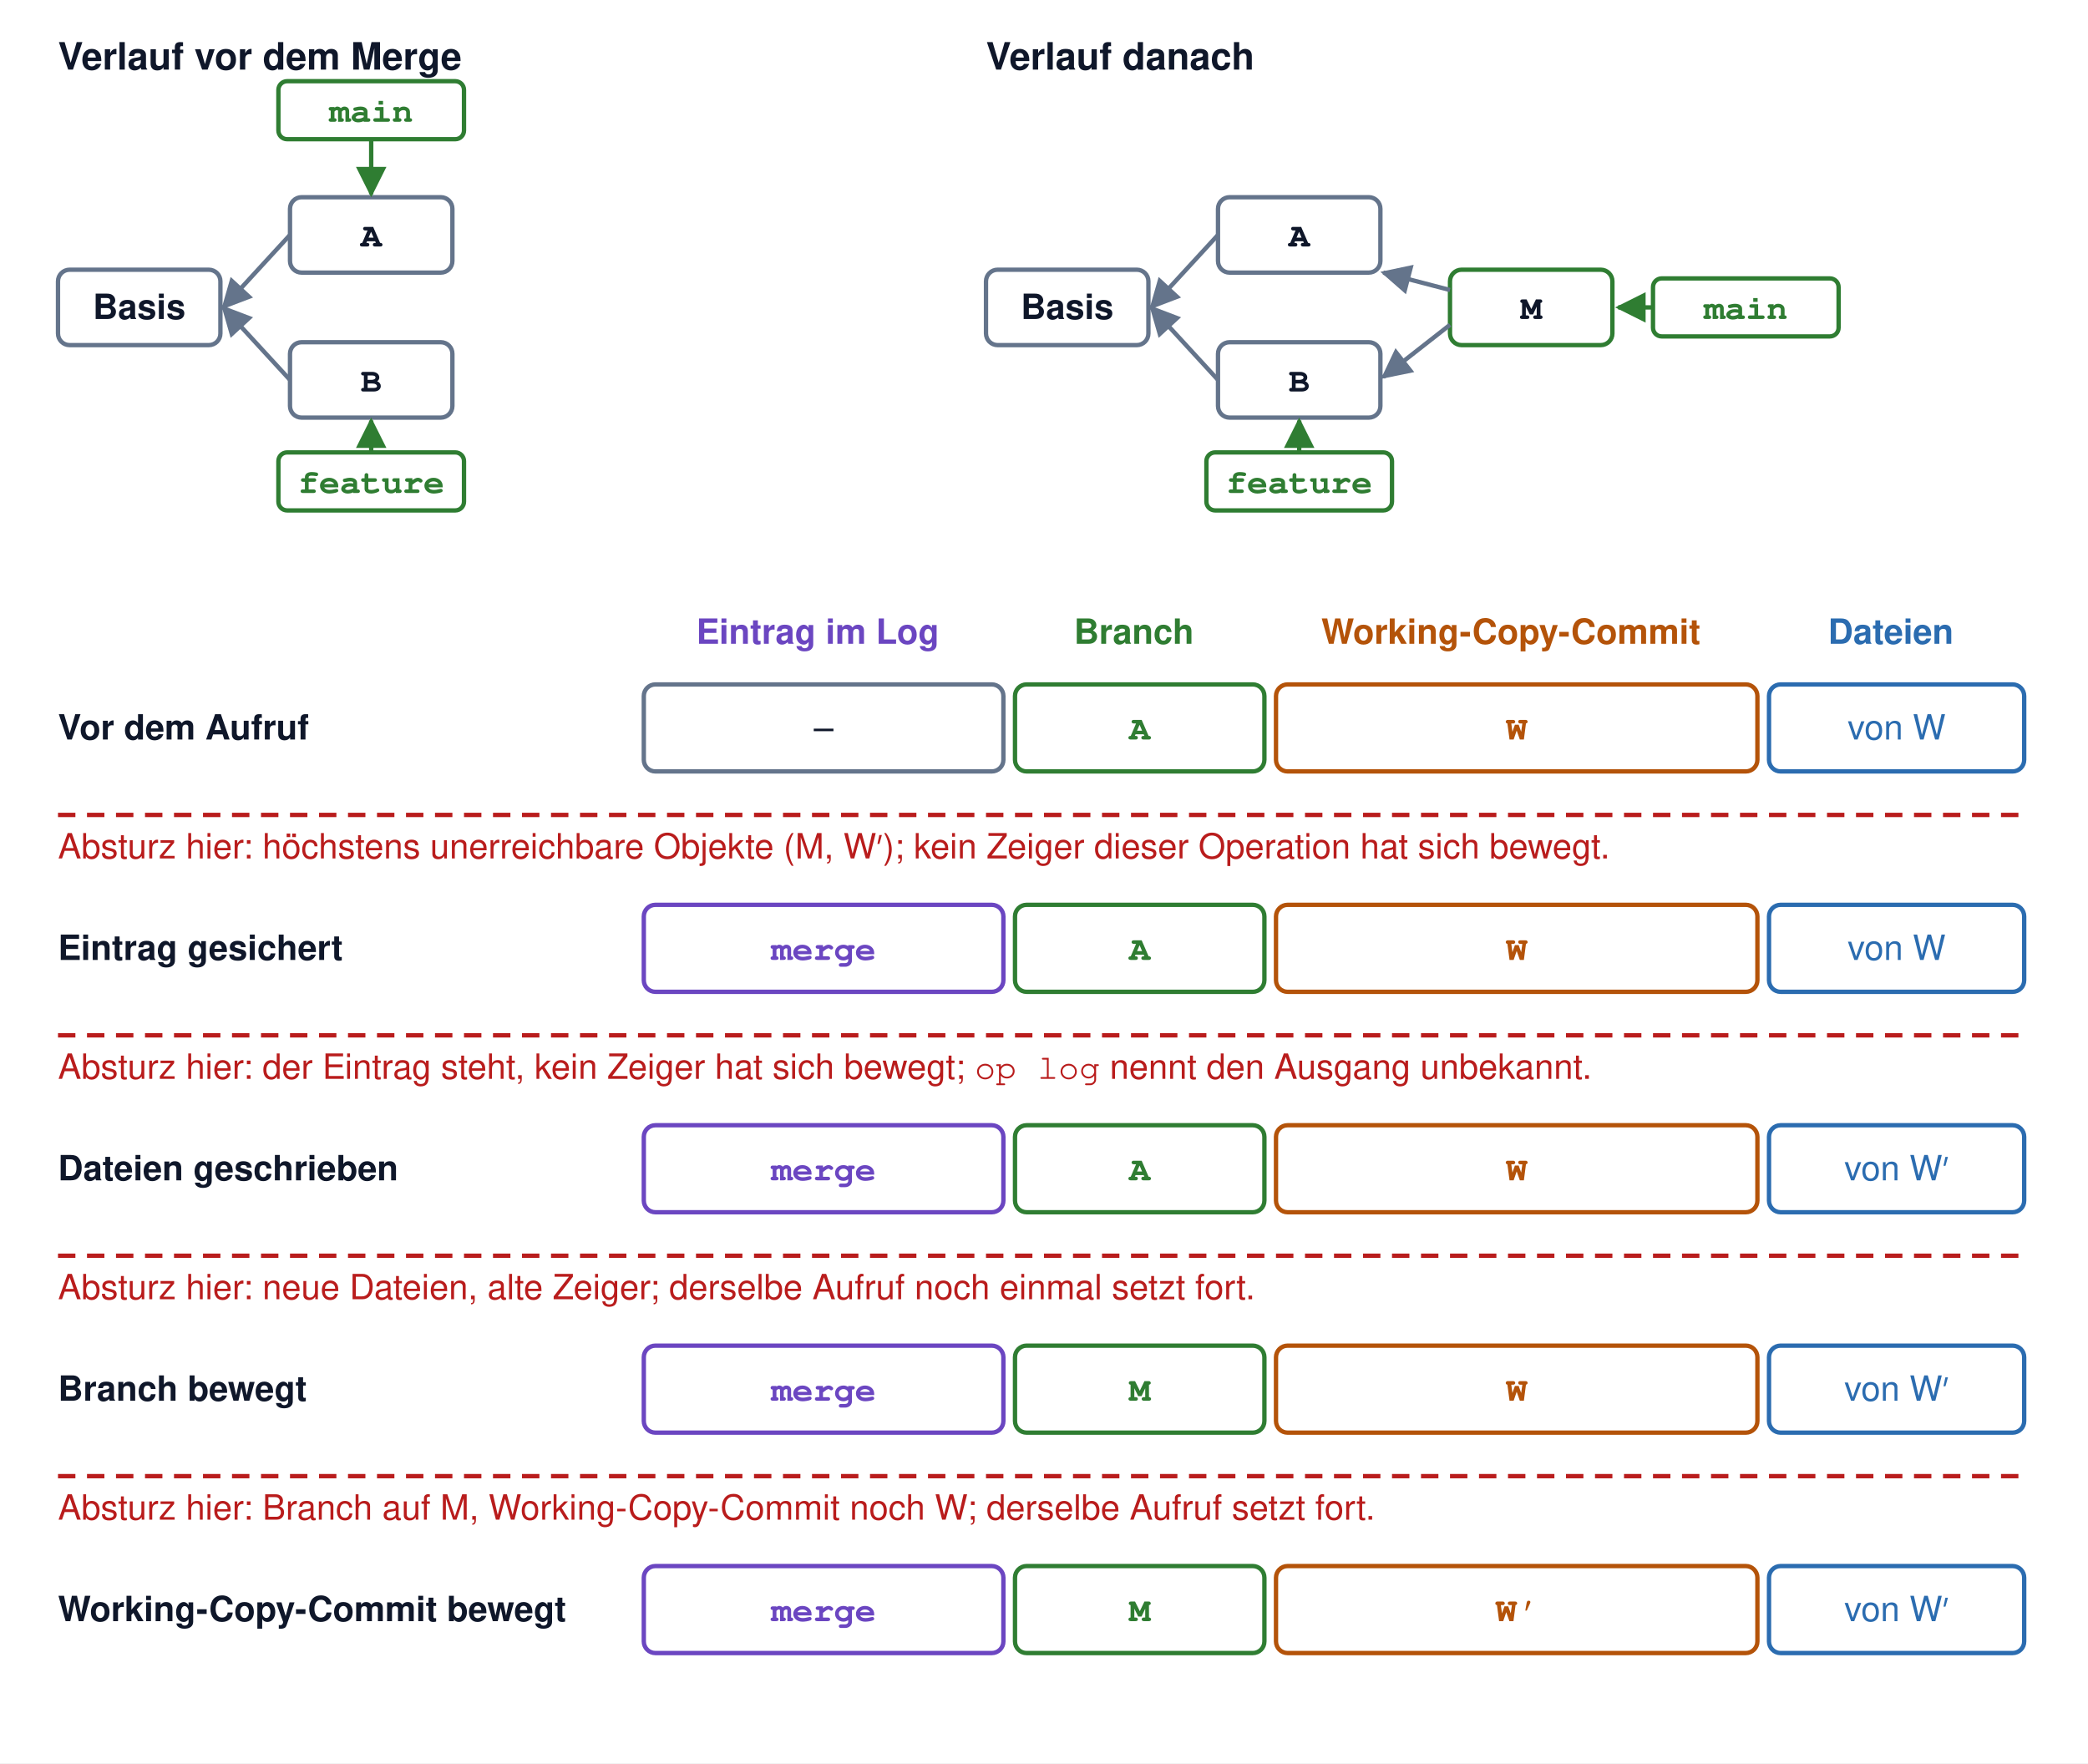
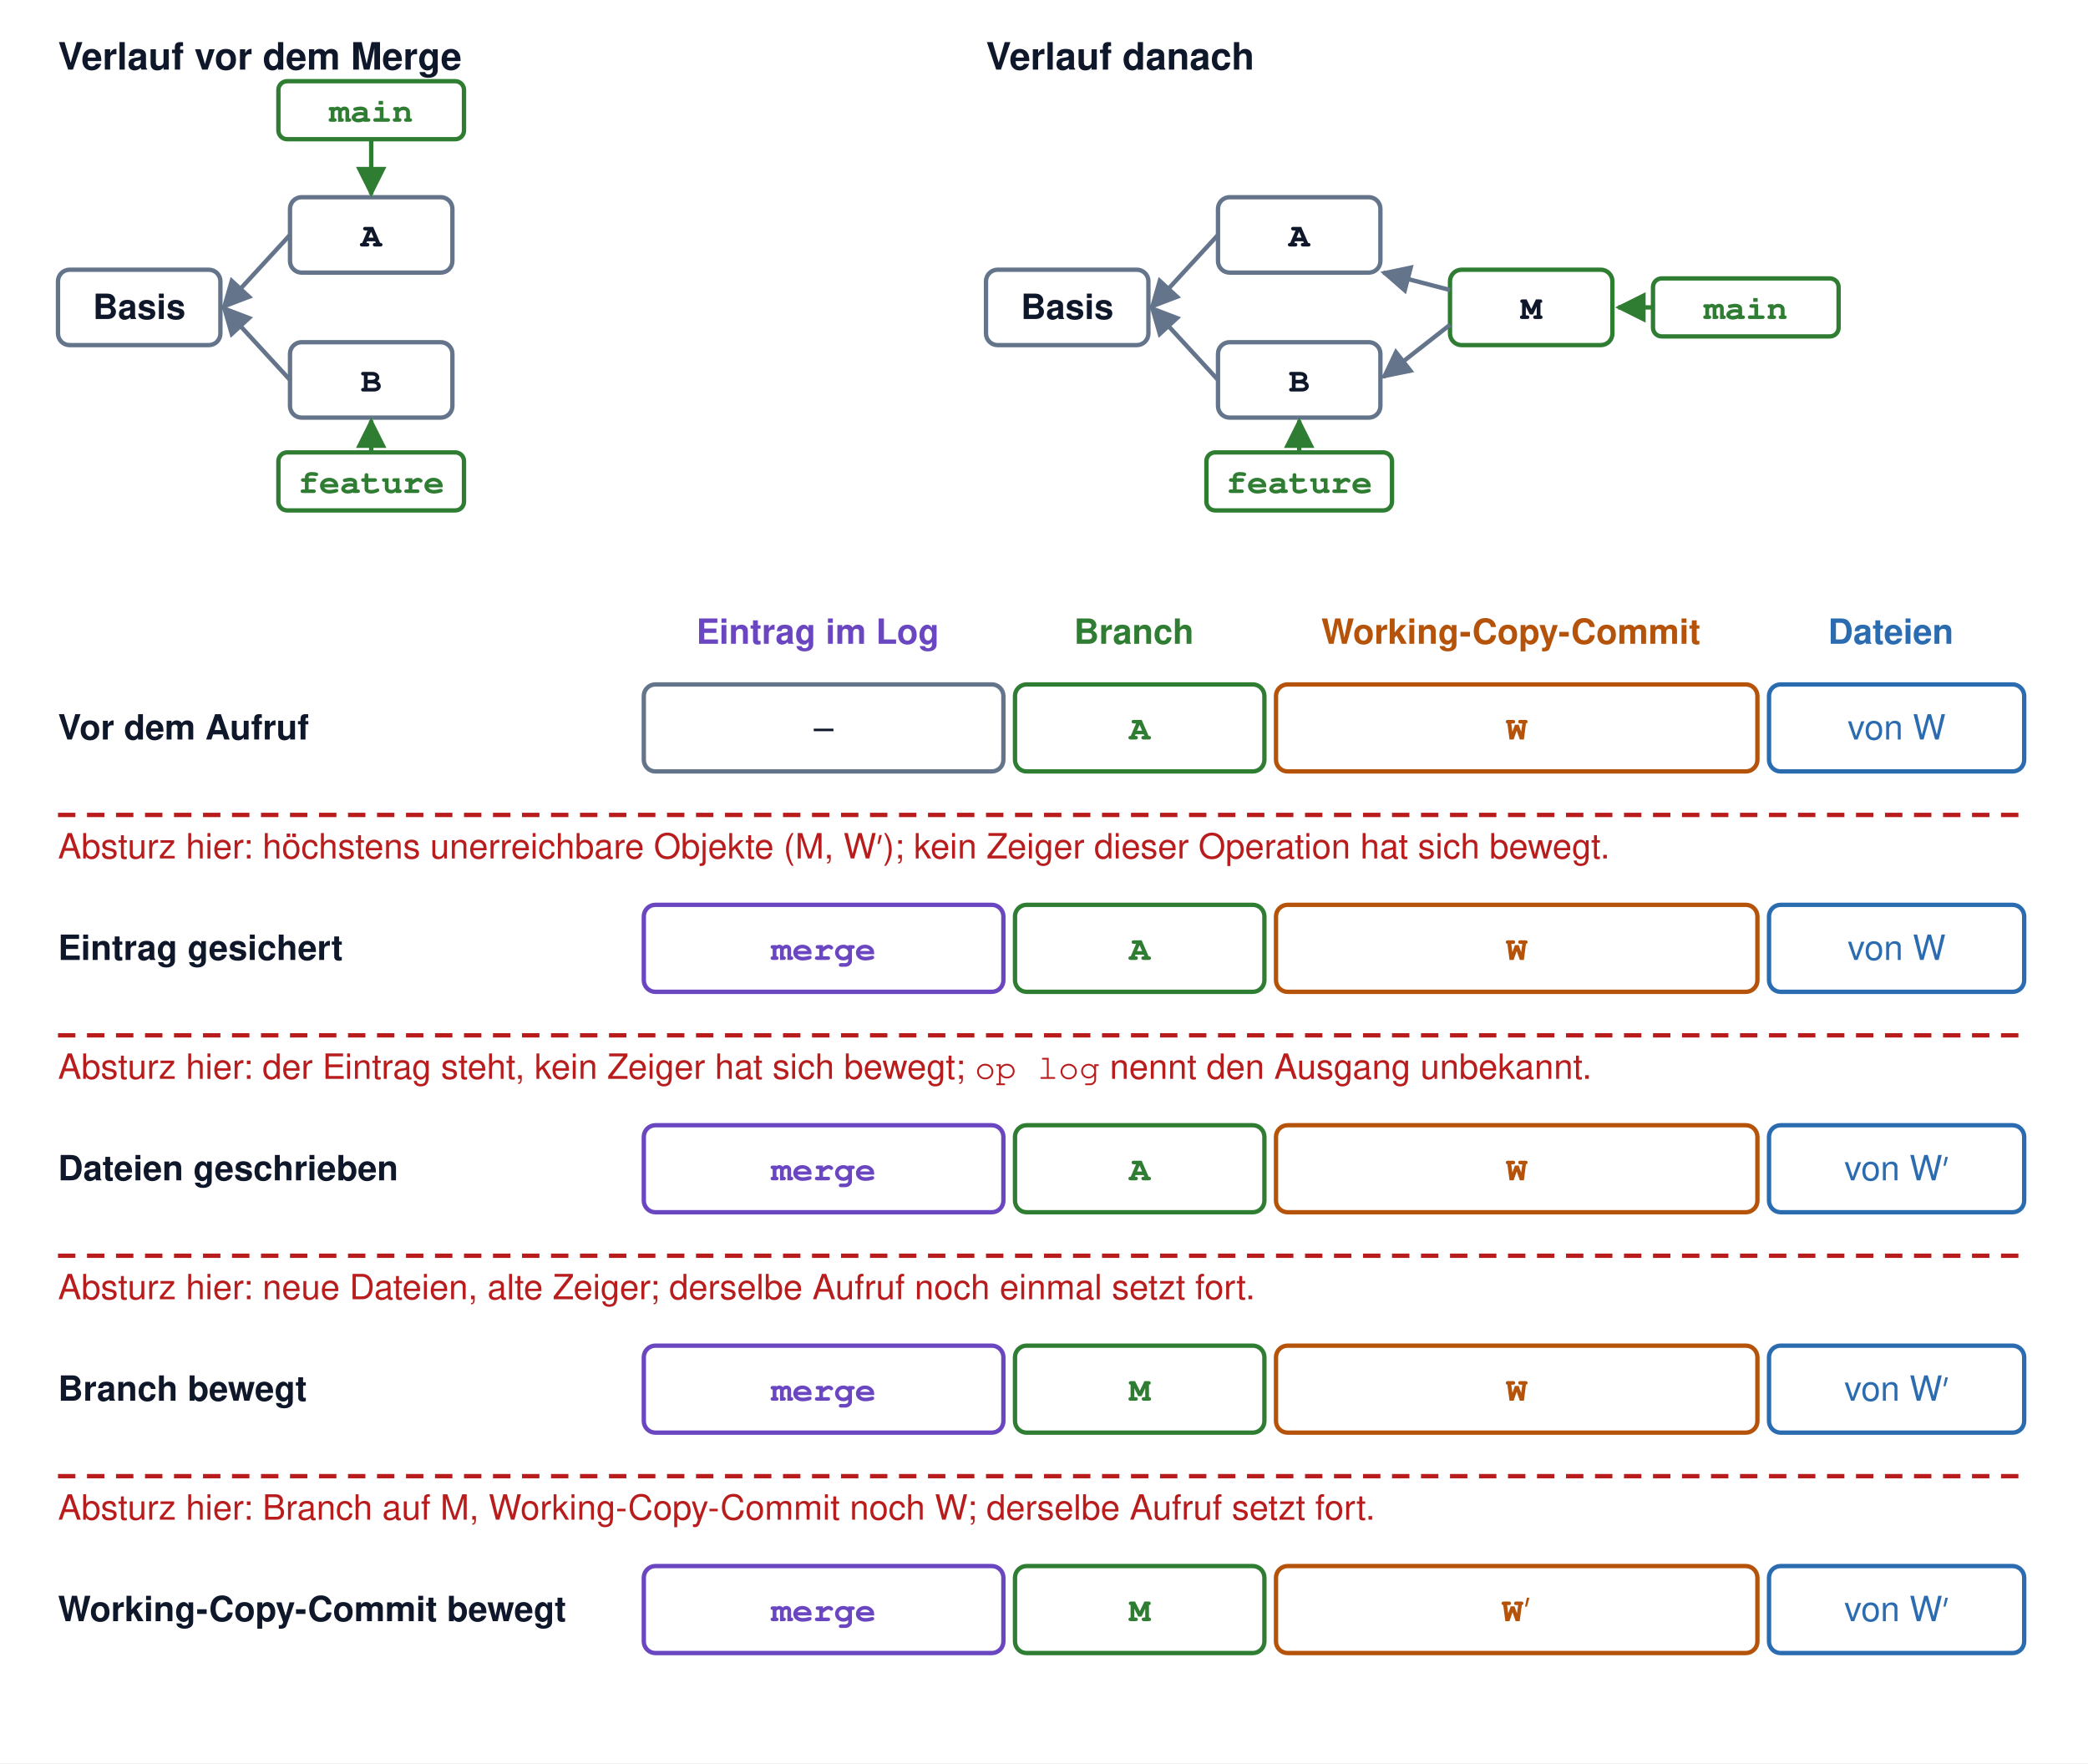
<svg xmlns="http://www.w3.org/2000/svg" viewBox="0 0 720 608" font-family="Helvetica, Arial, sans-serif">
  <defs>
    <marker id="arrow-slate" viewBox="0 0 10 10" refX="9" refY="5" markerWidth="7" markerHeight="7" orient="auto">
      <path d="M0,0 L10,5 L0,10 z" fill="#64748B" />
    </marker>
    <marker id="arrow-green" viewBox="0 0 10 10" refX="9" refY="5" markerWidth="7" markerHeight="7" orient="auto">
      <path d="M0,0 L10,5 L0,10 z" fill="#2F7D32" />
    </marker>
    <marker id="arrow-blue" viewBox="0 0 10 10" refX="9" refY="5" markerWidth="7" markerHeight="7" orient="auto">
      <path d="M0,0 L10,5 L0,10 z" fill="#2B6CB0" />
    </marker>
    <marker id="arrow-orange" viewBox="0 0 10 10" refX="9" refY="5" markerWidth="7" markerHeight="7" orient="auto">
      <path d="M0,0 L10,5 L0,10 z" fill="#B45309" />
    </marker>
    <marker id="arrow-purple" viewBox="0 0 10 10" refX="9" refY="5" markerWidth="7" markerHeight="7" orient="auto">
      <path d="M0,0 L10,5 L0,10 z" fill="#6B46C1" />
    </marker>
  </defs>
  <rect x="0" y="0" width="720" height="608" fill="#FFFFFF" />
  <text x="20" y="24" font-size="13" font-weight="bold" fill="#0F172A">Verlauf vor dem Merge</text>
  <text x="340" y="24" font-size="13" font-weight="bold" fill="#0F172A">Verlauf danach</text>
  <rect x="20" y="93" width="56" height="26" rx="4" stroke="#64748B" stroke-width="1.5" fill="#FFFFFF" />
  <text x="48.0" y="110" font-size="12" font-weight="bold" text-anchor="middle" fill="#0F172A">Basis</text>
  <rect x="100" y="68" width="56" height="26" rx="4" stroke="#64748B" stroke-width="1.5" fill="#FFFFFF" />
  <text x="128.0" y="85" font-size="12" font-family="Courier, monospace" font-weight="bold" text-anchor="middle" fill="#0F172A">A</text>
  <rect x="100" y="118" width="56" height="26" rx="4" stroke="#64748B" stroke-width="1.5" fill="#FFFFFF" />
  <text x="128.0" y="135" font-size="12" font-family="Courier, monospace" font-weight="bold" text-anchor="middle" fill="#0F172A">B</text>
  <line x1="100" y1="81" x2="77" y2="106" stroke="#64748B" stroke-width="1.5" marker-end="url(#arrow-slate)" />
  <line x1="100" y1="131" x2="77" y2="106" stroke="#64748B" stroke-width="1.5" marker-end="url(#arrow-slate)" />
  <rect x="96" y="156" width="64" height="20" rx="3" stroke="#2F7D32" stroke-width="1.5" fill="#FFFFFF" />
  <text x="128.0" y="170" font-size="12" font-family="Courier, monospace" font-weight="bold" text-anchor="middle" fill="#2F7D32">feature</text>
  <line x1="128" y1="156" x2="128" y2="145" stroke="#2F7D32" stroke-width="1.5" marker-end="url(#arrow-green)" />
  <rect x="96" y="28" width="64" height="20" rx="3" stroke="#2F7D32" stroke-width="1.5" fill="#FFFFFF" />
  <text x="128.0" y="42" font-size="12" font-family="Courier, monospace" font-weight="bold" text-anchor="middle" fill="#2F7D32">main</text>
  <line x1="128" y1="48" x2="128" y2="67" stroke="#2F7D32" stroke-width="1.5" marker-end="url(#arrow-green)" />
  <rect x="340" y="93" width="56" height="26" rx="4" stroke="#64748B" stroke-width="1.5" fill="#FFFFFF" />
  <text x="368.0" y="110" font-size="12" font-weight="bold" text-anchor="middle" fill="#0F172A">Basis</text>
  <rect x="420" y="68" width="56" height="26" rx="4" stroke="#64748B" stroke-width="1.5" fill="#FFFFFF" />
  <text x="448.0" y="85" font-size="12" font-family="Courier, monospace" font-weight="bold" text-anchor="middle" fill="#0F172A">A</text>
  <rect x="420" y="118" width="56" height="26" rx="4" stroke="#64748B" stroke-width="1.5" fill="#FFFFFF" />
  <text x="448.0" y="135" font-size="12" font-family="Courier, monospace" font-weight="bold" text-anchor="middle" fill="#0F172A">B</text>
  <line x1="420" y1="81" x2="397" y2="106" stroke="#64748B" stroke-width="1.5" marker-end="url(#arrow-slate)" />
  <line x1="420" y1="131" x2="397" y2="106" stroke="#64748B" stroke-width="1.5" marker-end="url(#arrow-slate)" />
  <rect x="416" y="156" width="64" height="20" rx="3" stroke="#2F7D32" stroke-width="1.5" fill="#FFFFFF" />
  <text x="448.0" y="170" font-size="12" font-family="Courier, monospace" font-weight="bold" text-anchor="middle" fill="#2F7D32">feature</text>
  <line x1="448" y1="156" x2="448" y2="145" stroke="#2F7D32" stroke-width="1.5" marker-end="url(#arrow-green)" />
  <rect x="500" y="93" width="56" height="26" rx="4" stroke="#2F7D32" stroke-width="1.5" fill="#FFFFFF" />
  <text x="528.0" y="110" font-size="12" font-family="Courier, monospace" font-weight="bold" text-anchor="middle" fill="#0F172A">M</text>
  <line x1="500" y1="100" x2="477" y2="94" stroke="#64748B" stroke-width="1.5" marker-end="url(#arrow-slate)" />
  <line x1="500" y1="112" x2="477" y2="130" stroke="#64748B" stroke-width="1.5" marker-end="url(#arrow-slate)" />
  <rect x="570" y="96" width="64" height="20" rx="3" stroke="#2F7D32" stroke-width="1.5" fill="#FFFFFF" />
  <text x="602.0" y="110" font-size="12" font-family="Courier, monospace" font-weight="bold" text-anchor="middle" fill="#2F7D32">main</text>
  <line x1="570" y1="106" x2="558" y2="106" stroke="#2F7D32" stroke-width="1.5" marker-end="url(#arrow-green)" />
  <text x="282.0" y="222" font-size="12" font-weight="bold" text-anchor="middle" fill="#6B46C1">Eintrag im Log</text>
  <text x="391.0" y="222" font-size="12" font-weight="bold" text-anchor="middle" fill="#2F7D32">Branch</text>
  <text x="521.0" y="222" font-size="12" font-weight="bold" text-anchor="middle" fill="#B45309">Working-Copy-Commit</text>
  <text x="652.0" y="222" font-size="12" font-weight="bold" text-anchor="middle" fill="#2B6CB0">Dateien</text>
  <text x="20" y="255.0" font-size="12" font-weight="bold" fill="#0F172A">Vor dem Aufruf</text>
  <rect x="222" y="236" width="124" height="30" rx="4" stroke="#64748B" stroke-width="1.5" fill="#FFFFFF" />
  <text x="284.0" y="255.0" font-size="12" text-anchor="middle" fill="#0F172A">–</text>
  <rect x="350" y="236" width="86" height="30" rx="4" stroke="#2F7D32" stroke-width="1.5" fill="#FFFFFF" />
  <text x="393.0" y="255.0" font-size="12" font-family="Courier, monospace" font-weight="bold" text-anchor="middle" fill="#2F7D32">A</text>
  <rect x="440" y="236" width="166" height="30" rx="4" stroke="#B45309" stroke-width="1.5" fill="#FFFFFF" />
  <text x="523.0" y="255.0" font-size="12" font-family="Courier, monospace" font-weight="bold" text-anchor="middle" fill="#B45309">W</text>
  <rect x="610" y="236" width="88" height="30" rx="4" stroke="#2B6CB0" stroke-width="1.5" fill="#FFFFFF" />
  <text x="654.0" y="255.0" font-size="12" text-anchor="middle" fill="#2B6CB0">von W</text>
  <line x1="20" y1="281.0" x2="700" y2="281.0" stroke="#B91C1C" stroke-width="1.5" stroke-dasharray="6 4" />
  <text x="20" y="296.0" font-size="12" fill="#B91C1C">Absturz hier: höchstens unerreichbare Objekte (M, W′); kein Zeiger dieser Operation hat sich bewegt.</text>
  <text x="20" y="331.0" font-size="12" font-weight="bold" fill="#0F172A">Eintrag gesichert</text>
  <rect x="222" y="312" width="124" height="30" rx="4" stroke="#6B46C1" stroke-width="1.5" fill="#FFFFFF" />
  <text x="284.0" y="331.0" font-size="12" font-family="Courier, monospace" font-weight="bold" text-anchor="middle" fill="#6B46C1">merge</text>
  <rect x="350" y="312" width="86" height="30" rx="4" stroke="#2F7D32" stroke-width="1.5" fill="#FFFFFF" />
  <text x="393.0" y="331.0" font-size="12" font-family="Courier, monospace" font-weight="bold" text-anchor="middle" fill="#2F7D32">A</text>
  <rect x="440" y="312" width="166" height="30" rx="4" stroke="#B45309" stroke-width="1.5" fill="#FFFFFF" />
  <text x="523.0" y="331.0" font-size="12" font-family="Courier, monospace" font-weight="bold" text-anchor="middle" fill="#B45309">W</text>
  <rect x="610" y="312" width="88" height="30" rx="4" stroke="#2B6CB0" stroke-width="1.5" fill="#FFFFFF" />
  <text x="654.0" y="331.0" font-size="12" text-anchor="middle" fill="#2B6CB0">von W</text>
  <line x1="20" y1="357.0" x2="700" y2="357.0" stroke="#B91C1C" stroke-width="1.5" stroke-dasharray="6 4" />
  <text x="20" y="372.0" font-size="12" fill="#B91C1C">Absturz hier: der Eintrag steht, kein Zeiger hat sich bewegt; <tspan font-family="Courier, monospace">op log</tspan> nennt den Ausgang unbekannt.</text>
  <text x="20" y="407.0" font-size="12" font-weight="bold" fill="#0F172A">Dateien geschrieben</text>
  <rect x="222" y="388" width="124" height="30" rx="4" stroke="#6B46C1" stroke-width="1.5" fill="#FFFFFF" />
  <text x="284.0" y="407.0" font-size="12" font-family="Courier, monospace" font-weight="bold" text-anchor="middle" fill="#6B46C1">merge</text>
  <rect x="350" y="388" width="86" height="30" rx="4" stroke="#2F7D32" stroke-width="1.5" fill="#FFFFFF" />
  <text x="393.0" y="407.0" font-size="12" font-family="Courier, monospace" font-weight="bold" text-anchor="middle" fill="#2F7D32">A</text>
  <rect x="440" y="388" width="166" height="30" rx="4" stroke="#B45309" stroke-width="1.5" fill="#FFFFFF" />
  <text x="523.0" y="407.0" font-size="12" font-family="Courier, monospace" font-weight="bold" text-anchor="middle" fill="#B45309">W</text>
  <rect x="610" y="388" width="88" height="30" rx="4" stroke="#2B6CB0" stroke-width="1.5" fill="#FFFFFF" />
  <text x="654.0" y="407.0" font-size="12" text-anchor="middle" fill="#2B6CB0">von W′</text>
  <line x1="20" y1="433.0" x2="700" y2="433.0" stroke="#B91C1C" stroke-width="1.5" stroke-dasharray="6 4" />
  <text x="20" y="448.0" font-size="12" fill="#B91C1C">Absturz hier: neue Dateien, alte Zeiger; derselbe Aufruf noch einmal setzt fort.</text>
  <text x="20" y="483.0" font-size="12" font-weight="bold" fill="#0F172A">Branch bewegt</text>
  <rect x="222" y="464" width="124" height="30" rx="4" stroke="#6B46C1" stroke-width="1.5" fill="#FFFFFF" />
  <text x="284.0" y="483.0" font-size="12" font-family="Courier, monospace" font-weight="bold" text-anchor="middle" fill="#6B46C1">merge</text>
  <rect x="350" y="464" width="86" height="30" rx="4" stroke="#2F7D32" stroke-width="1.5" fill="#FFFFFF" />
  <text x="393.0" y="483.0" font-size="12" font-family="Courier, monospace" font-weight="bold" text-anchor="middle" fill="#2F7D32">M</text>
  <rect x="440" y="464" width="166" height="30" rx="4" stroke="#B45309" stroke-width="1.5" fill="#FFFFFF" />
  <text x="523.0" y="483.0" font-size="12" font-family="Courier, monospace" font-weight="bold" text-anchor="middle" fill="#B45309">W</text>
  <rect x="610" y="464" width="88" height="30" rx="4" stroke="#2B6CB0" stroke-width="1.5" fill="#FFFFFF" />
  <text x="654.0" y="483.0" font-size="12" text-anchor="middle" fill="#2B6CB0">von W′</text>
  <line x1="20" y1="509.0" x2="700" y2="509.0" stroke="#B91C1C" stroke-width="1.5" stroke-dasharray="6 4" />
  <text x="20" y="524.0" font-size="12" fill="#B91C1C">Absturz hier: Branch auf M, Working-Copy-Commit noch W; derselbe Aufruf setzt fort.</text>
  <text x="20" y="559.0" font-size="12" font-weight="bold" fill="#0F172A">Working-Copy-Commit bewegt</text>
  <rect x="222" y="540" width="124" height="30" rx="4" stroke="#6B46C1" stroke-width="1.5" fill="#FFFFFF" />
  <text x="284.0" y="559.0" font-size="12" font-family="Courier, monospace" font-weight="bold" text-anchor="middle" fill="#6B46C1">merge</text>
  <rect x="350" y="540" width="86" height="30" rx="4" stroke="#2F7D32" stroke-width="1.5" fill="#FFFFFF" />
  <text x="393.0" y="559.0" font-size="12" font-family="Courier, monospace" font-weight="bold" text-anchor="middle" fill="#2F7D32">M</text>
  <rect x="440" y="540" width="166" height="30" rx="4" stroke="#B45309" stroke-width="1.5" fill="#FFFFFF" />
-   <text x="523.0" y="559.0" font-size="12" font-family="Courier, monospace" font-weight="bold" text-anchor="middle" fill="#B45309">W′</text>
+   <text x="523.0" y="559.0" font-size="12" font-family="Courier, monospace" font-weight="bold" text-anchor="middle" fill="#B45309">W<tspan font-family="Helvetica, Arial, sans-serif">′</tspan>
+   </text>
  <rect x="610" y="540" width="88" height="30" rx="4" stroke="#2B6CB0" stroke-width="1.5" fill="#FFFFFF" />
  <text x="654.0" y="559.0" font-size="12" text-anchor="middle" fill="#2B6CB0">von W′</text>
</svg>
